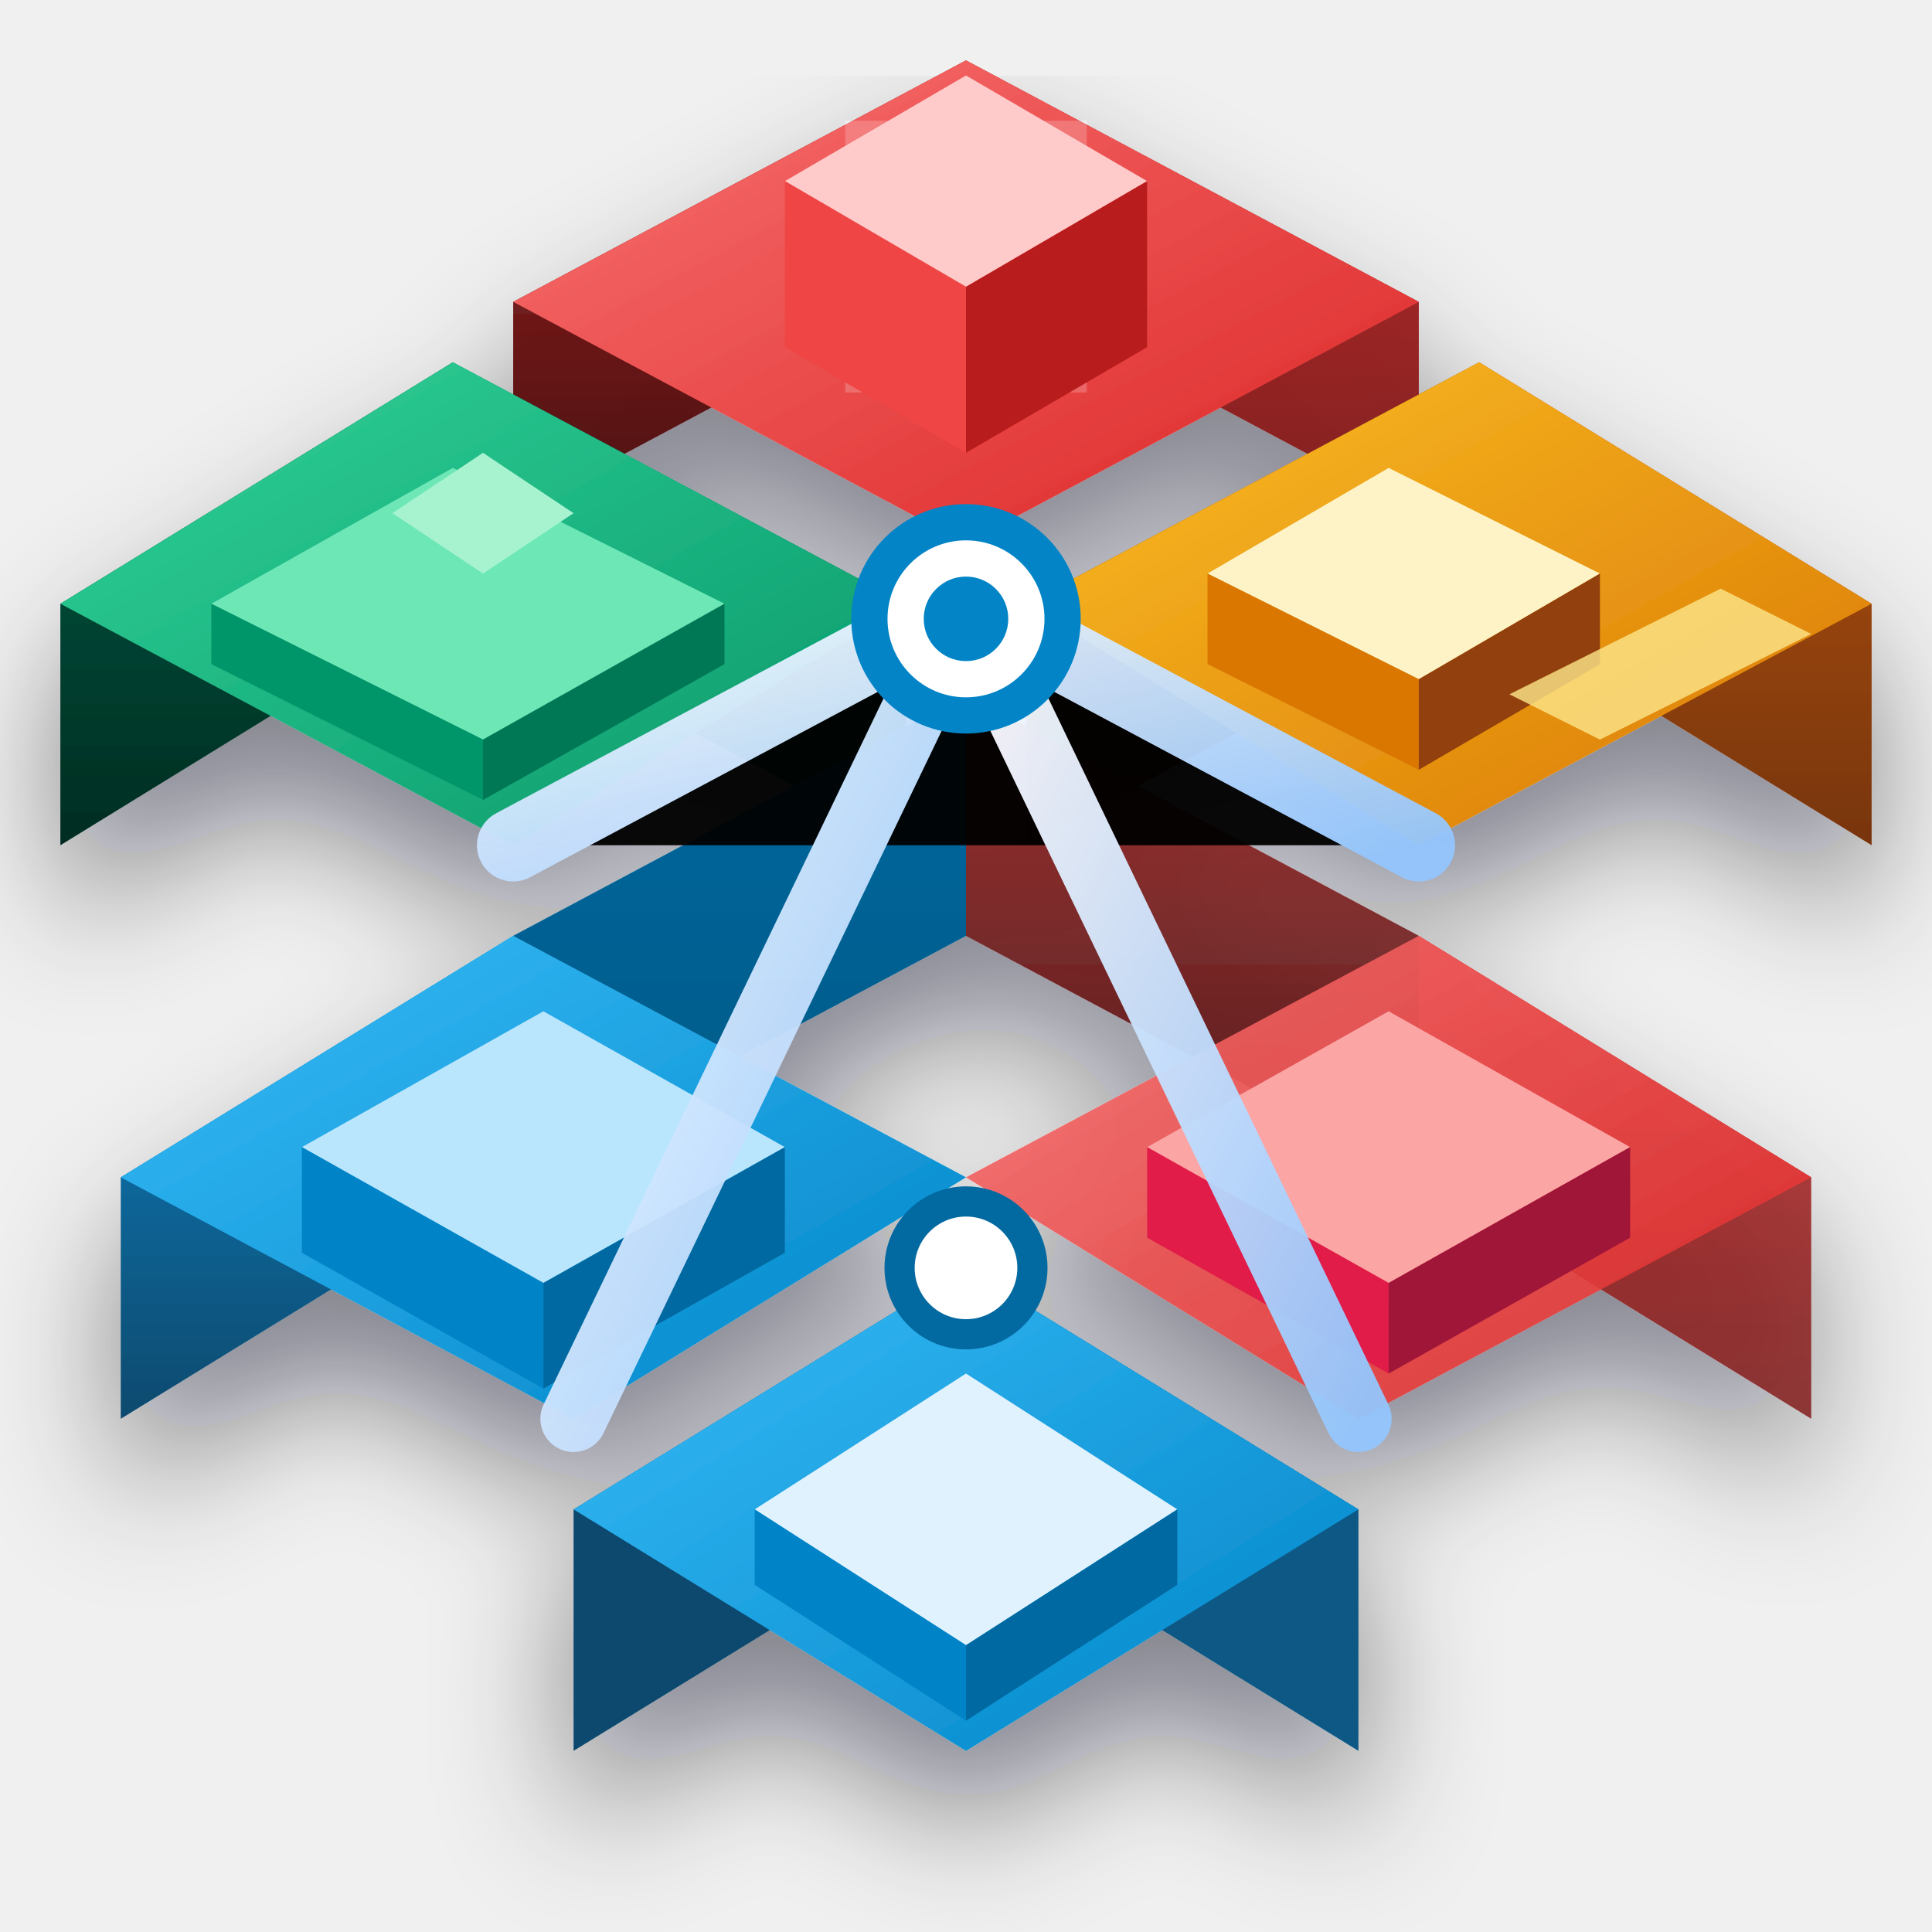
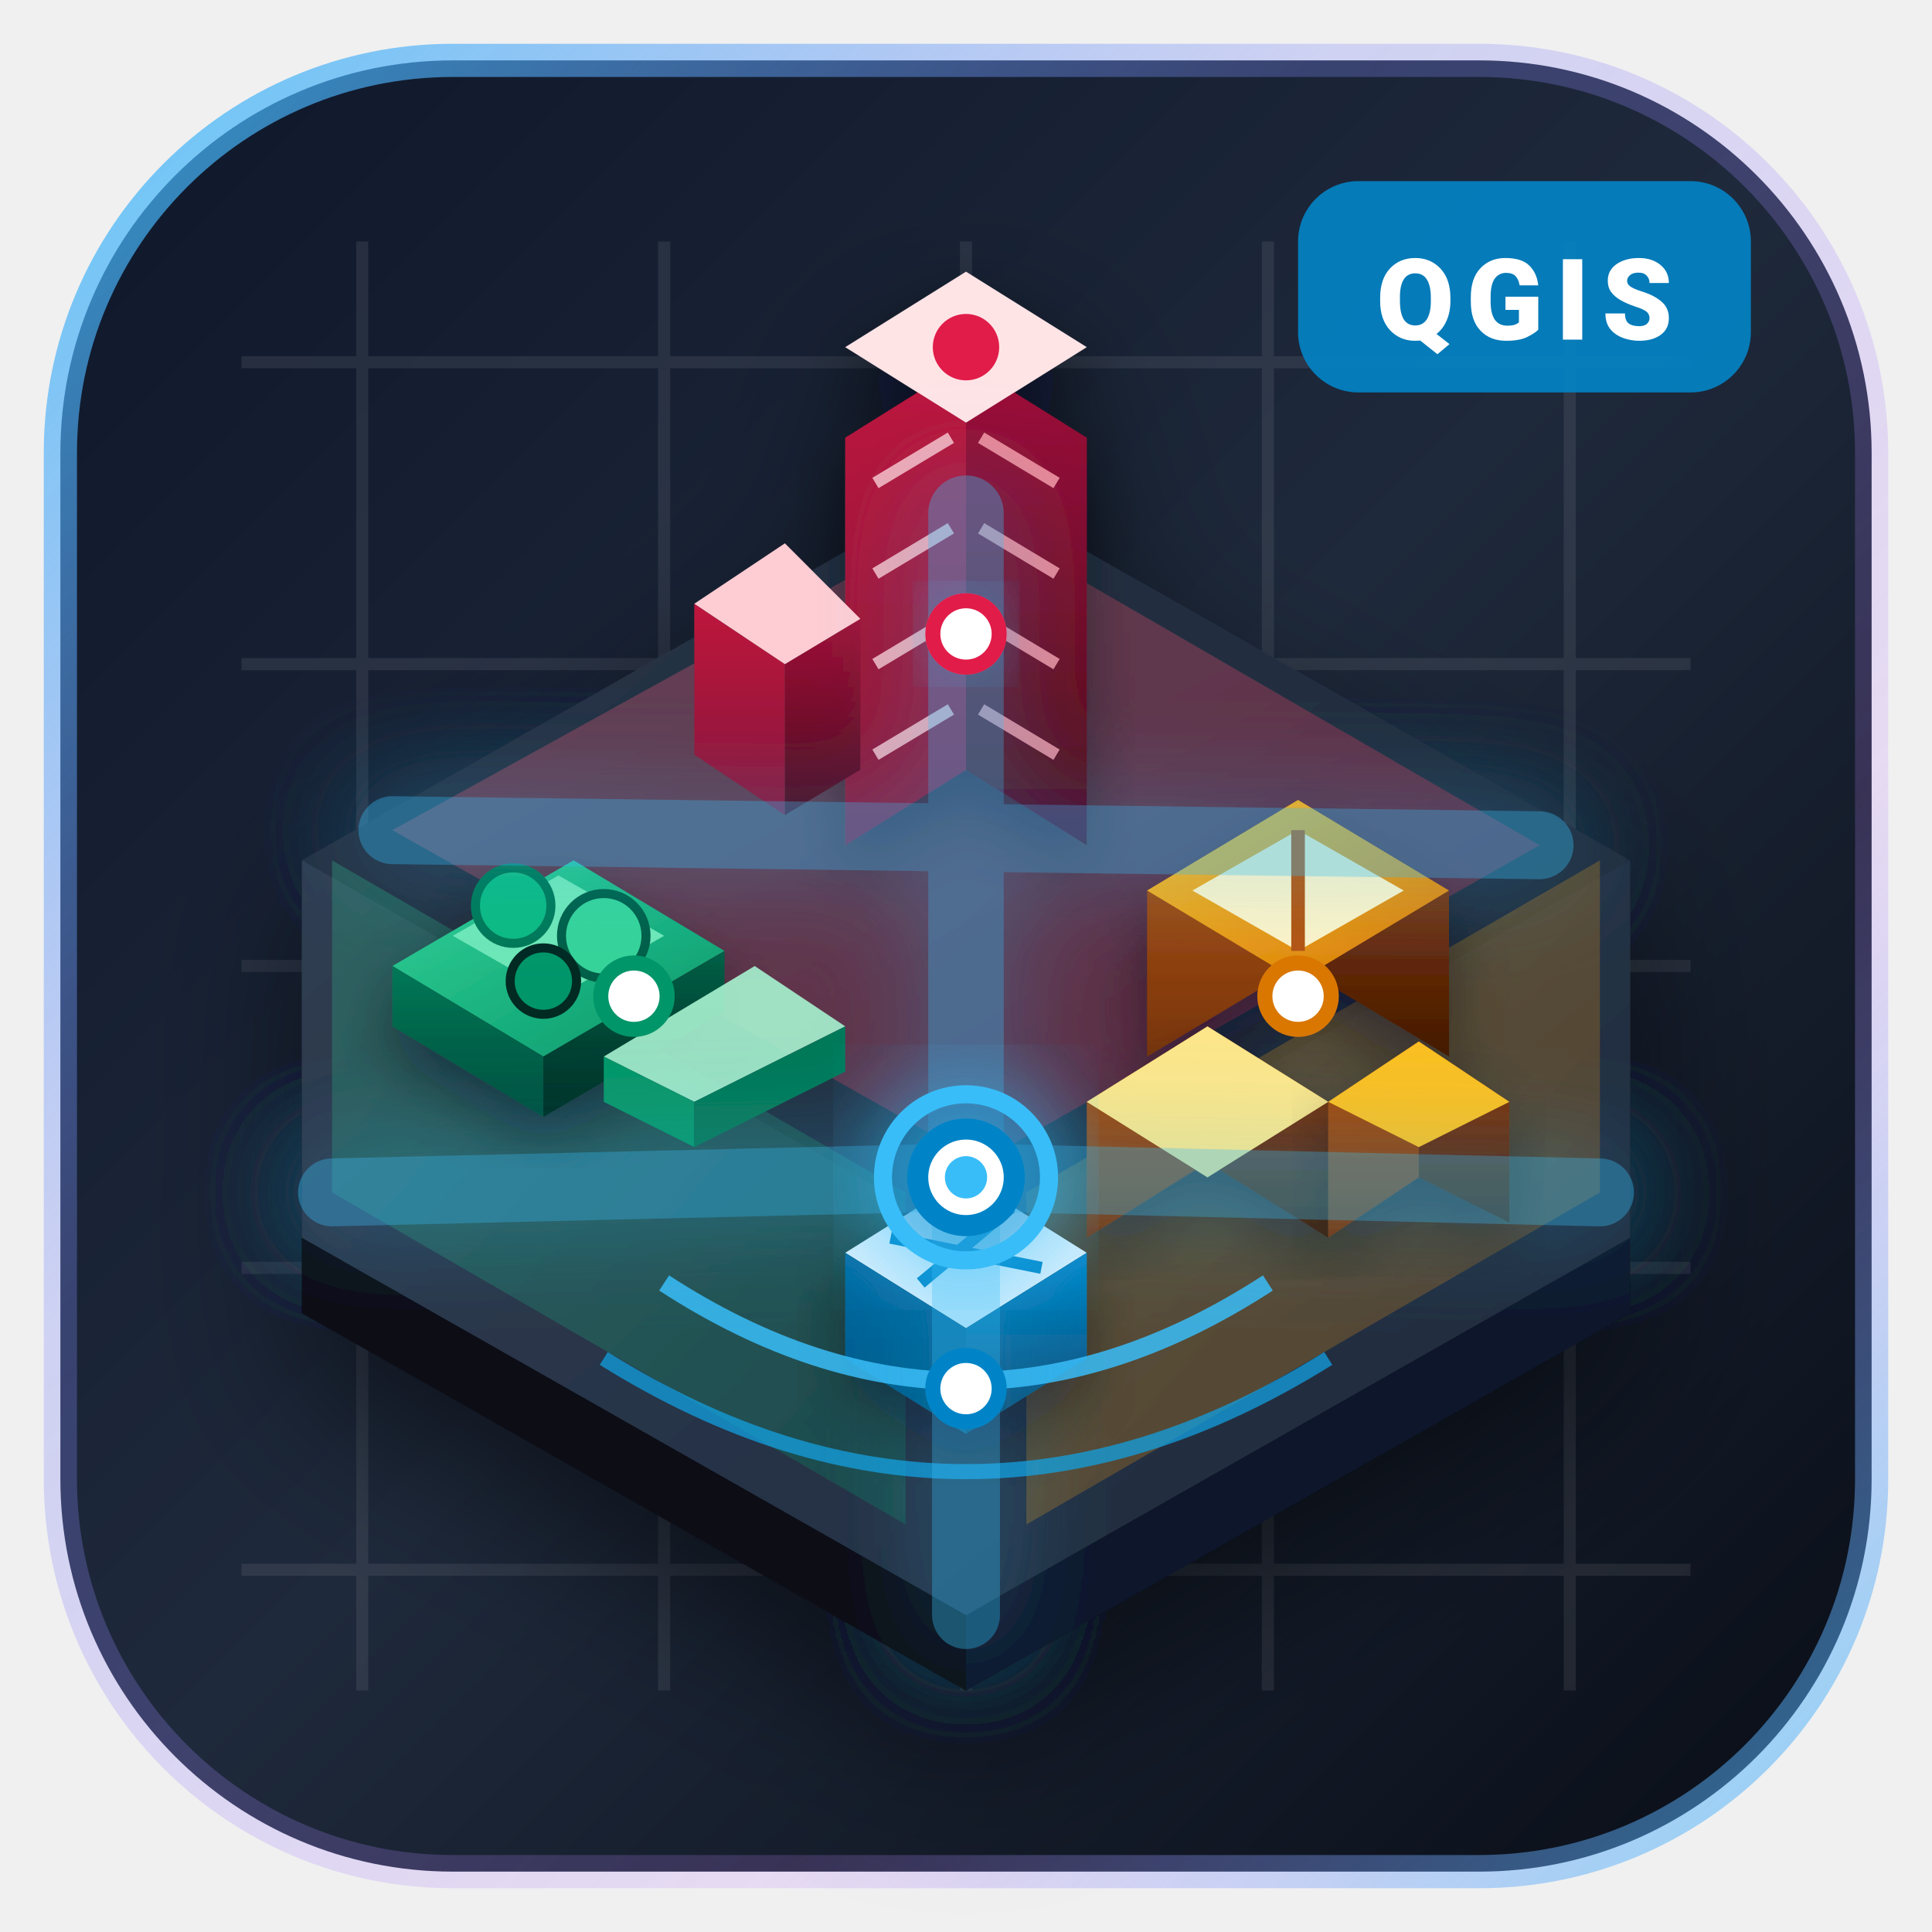
- <svg xmlns="http://www.w3.org/2000/svg" viewBox="0 0 64 64" width="64" height="64">
+ <svg xmlns="http://www.w3.org/2000/svg" viewBox="0 0 128 128" width="128" height="128">
  <defs>
-     <filter id="softGlow" x="-20%" y="-20%" width="140%" height="140%">
-       <feDropShadow dx="0" dy="2.5" stdDeviation="2.2" flood-color="#020617" flood-opacity="0.45" />
+     <linearGradient id="bgGrad" x1="0%" y1="0%" x2="100%" y2="100%">
+       <stop offset="0%" stop-color="#0f172a" />
+       <stop offset="50%" stop-color="#1e293b" />
+       <stop offset="100%" stop-color="#090d16" />
+     </linearGradient>
+     <linearGradient id="rimGrad" x1="0%" y1="0%" x2="100%" y2="100%">
+       <stop offset="0%" stop-color="#38bdf8" stop-opacity="0.8" />
+       <stop offset="35%" stop-color="#818cf8" stop-opacity="0.3" />
+       <stop offset="70%" stop-color="#c084fc" stop-opacity="0.2" />
+       <stop offset="100%" stop-color="#38bdf8" stop-opacity="0.6" />
+     </linearGradient>
+     <filter id="shadowFilter" x="-20%" y="-20%" width="140%" height="140%">
+       <feDropShadow dx="0" dy="4" stdDeviation="5" flood-color="#000000" flood-opacity="0.5" />
+     </filter>
+     <filter id="glowFilter" x="-30%" y="-30%" width="160%" height="160%">
+       <feDropShadow dx="0" dy="0" stdDeviation="3.5" flood-color="#38bdf8" flood-opacity="0.75" />
+     </filter>
+     <filter id="buildingShadow" x="-20%" y="-20%" width="140%" height="140%">
+       <feDropShadow dx="0" dy="2" stdDeviation="2" flood-color="#020617" flood-opacity="0.4" />
    </filter>
    <linearGradient id="comTop" x1="0%" y1="0%" x2="100%" y2="100%">
-       <stop offset="0%" stop-color="#f87171" />
-       <stop offset="100%" stop-color="#dc2626" />
-     </linearGradient>
-     <linearGradient id="comSide1" x1="0%" y1="0%" x2="0%" y2="100%">
-       <stop offset="0%" stop-color="#b91c1c" />
-       <stop offset="100%" stop-color="#7f1d1d" />
-     </linearGradient>
-     <linearGradient id="comSide2" x1="0%" y1="0%" x2="0%" y2="100%">
-       <stop offset="0%" stop-color="#991b1b" />
-       <stop offset="100%" stop-color="#450a0a" />
+       <stop offset="0%" stop-color="#fb7185" />
+       <stop offset="100%" stop-color="#e11d48" />
+     </linearGradient>
+     <linearGradient id="comLeft" x1="0%" y1="0%" x2="0%" y2="100%">
+       <stop offset="0%" stop-color="#be123c" />
+       <stop offset="100%" stop-color="#881337" />
+     </linearGradient>
+     <linearGradient id="comRight" x1="0%" y1="0%" x2="0%" y2="100%">
+       <stop offset="0%" stop-color="#9f1239" />
+       <stop offset="100%" stop-color="#4c0519" />
    </linearGradient>
    <linearGradient id="resTop" x1="0%" y1="0%" x2="100%" y2="100%">
      <stop offset="0%" stop-color="#fbbf24" />
      <stop offset="100%" stop-color="#d97706" />
    </linearGradient>
-     <linearGradient id="resSide1" x1="0%" y1="0%" x2="0%" y2="100%">
+     <linearGradient id="resLeft" x1="0%" y1="0%" x2="0%" y2="100%">
      <stop offset="0%" stop-color="#b45309" />
      <stop offset="100%" stop-color="#78350f" />
    </linearGradient>
-     <linearGradient id="resSide2" x1="0%" y1="0%" x2="0%" y2="100%">
+     <linearGradient id="resRight" x1="0%" y1="0%" x2="0%" y2="100%">
      <stop offset="0%" stop-color="#92400e" />
      <stop offset="100%" stop-color="#451a03" />
    </linearGradient>
    <linearGradient id="grnTop" x1="0%" y1="0%" x2="100%" y2="100%">
      <stop offset="0%" stop-color="#34d399" />
      <stop offset="100%" stop-color="#059669" />
    </linearGradient>
-     <linearGradient id="grnSide1" x1="0%" y1="0%" x2="0%" y2="100%">
+     <linearGradient id="grnLeft" x1="0%" y1="0%" x2="0%" y2="100%">
      <stop offset="0%" stop-color="#047857" />
      <stop offset="100%" stop-color="#064e3b" />
    </linearGradient>
-     <linearGradient id="grnSide2" x1="0%" y1="0%" x2="0%" y2="100%">
+     <linearGradient id="grnRight" x1="0%" y1="0%" x2="0%" y2="100%">
      <stop offset="0%" stop-color="#065f46" />
      <stop offset="100%" stop-color="#022c22" />
    </linearGradient>
    <linearGradient id="bluTop" x1="0%" y1="0%" x2="100%" y2="100%">
      <stop offset="0%" stop-color="#38bdf8" />
      <stop offset="100%" stop-color="#0284c7" />
    </linearGradient>
-     <linearGradient id="bluSide1" x1="0%" y1="0%" x2="0%" y2="100%">
+     <linearGradient id="bluLeft" x1="0%" y1="0%" x2="0%" y2="100%">
      <stop offset="0%" stop-color="#0369a1" />
      <stop offset="100%" stop-color="#075985" />
    </linearGradient>
-     <linearGradient id="bluSide2" x1="0%" y1="0%" x2="0%" y2="100%">
+     <linearGradient id="bluRight" x1="0%" y1="0%" x2="0%" y2="100%">
      <stop offset="0%" stop-color="#0284c7" />
      <stop offset="100%" stop-color="#0c4a6e" />
    </linearGradient>
-     <linearGradient id="roadGlow" x1="0%" y1="0%" x2="100%" y2="100%">
+     <linearGradient id="basePlate" x1="0%" y1="0%" x2="100%" y2="100%">
+       <stop offset="0%" stop-color="#334155" />
+       <stop offset="100%" stop-color="#1e293b" />
+     </linearGradient>
+     <linearGradient id="basePlateRim" x1="0%" y1="0%" x2="0%" y2="100%">
+       <stop offset="0%" stop-color="#64748b" />
+       <stop offset="100%" stop-color="#0f172a" />
+     </linearGradient>
+     <linearGradient id="roadCore" x1="0%" y1="0%" x2="100%" y2="100%">
      <stop offset="0%" stop-color="#ffffff" />
-       <stop offset="100%" stop-color="#93c5fd" />
+       <stop offset="50%" stop-color="#f8fafc" />
+       <stop offset="100%" stop-color="#e2e8f0" />
    </linearGradient>
  </defs>
-   <g filter="url(#softGlow)">
-     <polygon points="32,2 47,10 47,17 32,9" fill="url(#comSide1)" opacity="0.95" />
-     <polygon points="32,2 17,10 17,17 32,9" fill="url(#comSide2)" opacity="0.95" />
-     <polygon points="17,10 32,2 47,10 32,18" fill="url(#comTop)" />
-     <polygon points="28,4 36,4 36,13 28,13" fill="#ffffff" opacity="0.2" />
-     <polygon points="26,6 32,2.5 38,6 32,9.5" fill="#fecaca" />
-     <polygon points="26,6 32,9.5 32,15 26,11.5" fill="#ef4444" />
-     <polygon points="32,9.5 38,6 38,11.5 32,15" fill="#b91c1c" />
-     <polygon points="49,12 62,20 62,28 49,20" fill="url(#resSide1)" />
-     <polygon points="34,20 49,12 49,20 34,28" fill="url(#resSide2)" />
-     <polygon points="34,20 49,12 62,20 47,28" fill="url(#resTop)" />
-     <polygon points="40,19 46,15.5 53,19 47,22.5" fill="#fef3c7" />
-     <polygon points="40,19 47,22.5 47,25.5 40,22" fill="#d97706" />
-     <polygon points="47,22.5 53,19 53,22 47,25.5" fill="#92400e" />
-     <polygon points="50,23 57,19.5 60,21 53,24.5" fill="#fde68a" opacity="0.8" />
-     <polygon points="15,12 30,20 30,28 15,20" fill="url(#grnSide1)" />
-     <polygon points="2,20 15,12 15,20 2,28" fill="url(#grnSide2)" />
-     <polygon points="2,20 17,28 30,20 15,12" fill="url(#grnTop)" />
-     <polygon points="7,20 15,15.5 24,20 16,24.5" fill="#6ee7b7" />
-     <polygon points="7,20 16,24.5 16,26.5 7,22" fill="#059669" />
-     <polygon points="16,24.5 24,20 24,22 16,26.5" fill="#047857" />
-     <polygon points="13,17 16,15 19,17 16,19" fill="#a7f3d0" />
-     <polygon points="17,31 32,23 32,31 17,39" fill="url(#bluSide1)" />
-     <polygon points="4,39 17,31 17,39 4,47" fill="url(#bluSide2)" />
-     <polygon points="4,39 17,31 32,39 19,47" fill="url(#bluTop)" />
-     <polygon points="10,38 18,33.5 26,38 18,42.5" fill="#bae6fd" />
-     <polygon points="10,38 18,42.5 18,46 10,41.5" fill="#0284c7" />
-     <polygon points="18,42.5 26,38 26,41.5 18,46" fill="#0369a1" />
-     <polygon points="47,31 60,39 60,47 47,39" fill="url(#comSide1)" opacity="0.85" />
-     <polygon points="32,23 47,31 47,39 32,31" fill="url(#comSide2)" opacity="0.85" />
-     <polygon points="32,39 47,31 60,39 45,47" fill="url(#comTop)" opacity="0.9" />
-     <polygon points="38,38 46,33.5 54,38 46,42.5" fill="#fca5a5" />
-     <polygon points="38,38 46,42.5 46,45.5 38,41" fill="#e11d48" />
-     <polygon points="46,42.5 54,38 54,41 46,45.5" fill="#9f1239" />
-     <polygon points="32,42 45,50 45,58 32,50" fill="#075985" />
-     <polygon points="19,50 32,42 32,50 19,58" fill="#0c4a6e" />
-     <polygon points="19,50 32,42 45,50 32,58" fill="url(#bluTop)" />
-     <polygon points="25,50 32,45.5 39,50 32,54.5" fill="#e0f2fe" />
-     <polygon points="25,50 32,54.5 32,57 25,52.5" fill="#0284c7" />
-     <polygon points="32,54.5 39,50 39,52.5 32,57" fill="#0369a1" />
+   <rect x="4" y="4" width="120" height="120" rx="26" ry="26" fill="url(#bgGrad)" />
+   <rect x="4" y="4" width="120" height="120" rx="26" ry="26" fill="none" stroke="url(#rimGrad)" stroke-width="2.2" />
+   <g opacity="0.08" stroke="#ffffff" stroke-width="0.8">
+     <line x1="24" y1="16" x2="24" y2="112" />
+     <line x1="44" y1="16" x2="44" y2="112" />
+     <line x1="64" y1="16" x2="64" y2="112" />
+     <line x1="84" y1="16" x2="84" y2="112" />
+     <line x1="104" y1="16" x2="104" y2="112" />
+     <line x1="16" y1="24" x2="112" y2="24" />
+     <line x1="16" y1="44" x2="112" y2="44" />
+     <line x1="16" y1="64" x2="112" y2="64" />
+     <line x1="16" y1="84" x2="112" y2="84" />
+     <line x1="16" y1="104" x2="112" y2="104" />
  </g>
-   <g stroke="url(#roadGlow)" stroke-linecap="round" stroke-linejoin="round" opacity="0.95">
-     <path d="M 32 18 L 32 42" stroke-width="2.6" />
-     <path d="M 17 28 L 32 20 L 47 28" stroke-width="2.4" />
-     <path d="M 32 20 L 19 47" stroke-width="2.2" />
-     <path d="M 32 20 L 45 47" stroke-width="2.2" />
-     <path d="M 32 42 L 32 58" stroke-width="2.0" />
+   <g transform="translate(0, 4)" filter="url(#shadowFilter)">
+     <polygon points="64,103 108,78 108,83 64,108" fill="#0f172a" />
+     <polygon points="64,103 20,78 20,83 64,108" fill="#090d16" />
+     <polygon points="64,28 108,53 108,78 64,103 20,78 20,53" fill="url(#basePlate)" />
+     <polygon points="64,28 108,53 64,78 20,53" fill="#1e293b" opacity="0.6" />
+     <g id="zone-commercial">
+       <polygon points="64,30 102,52 65,73 26,51" fill="url(#comTop)" opacity="0.3" />
+       <g filter="url(#buildingShadow)">
+         <polygon points="64,20 72,25 72,52 64,47" fill="url(#comRight)" />
+         <polygon points="56,25 64,20 64,47 56,52" fill="url(#comLeft)" />
+         <polygon points="64,14 72,19 64,24 56,19" fill="#ffe4e6" />
+         <circle cx="64" cy="19" r="2.2" fill="#e11d48" />
+         <line x1="58" y1="28" x2="63" y2="25" stroke="#fecdd3" stroke-width="0.8" opacity="0.8" />
+         <line x1="58" y1="34" x2="63" y2="31" stroke="#fecdd3" stroke-width="0.8" opacity="0.8" />
+         <line x1="58" y1="40" x2="63" y2="37" stroke="#fecdd3" stroke-width="0.8" opacity="0.8" />
+         <line x1="58" y1="46" x2="63" y2="43" stroke="#fecdd3" stroke-width="0.8" opacity="0.8" />
+         <line x1="65" y1="25" x2="70" y2="28" stroke="#fda4af" stroke-width="0.8" opacity="0.8" />
+         <line x1="65" y1="31" x2="70" y2="34" stroke="#fda4af" stroke-width="0.8" opacity="0.8" />
+         <line x1="65" y1="37" x2="70" y2="40" stroke="#fda4af" stroke-width="0.8" opacity="0.8" />
+         <line x1="65" y1="43" x2="70" y2="46" stroke="#fda4af" stroke-width="0.8" opacity="0.8" />
+       </g>
+       <g>
+         <polygon points="46,36 52,40 52,50 46,46" fill="url(#comLeft)" />
+         <polygon points="52,40 57,37 57,47 52,50" fill="url(#comRight)" />
+         <polygon points="46,36 52,32 57,37 52,40" fill="#fecdd3" />
+       </g>
+     </g>
+     <g id="zone-residential">
+       <polygon points="68,75 106,53 106,75 68,97" fill="url(#resTop)" opacity="0.25" />
+       <g filter="url(#buildingShadow)">
+         <polygon points="76,55 86,49 86,60 76,66" fill="url(#resLeft)" />
+         <polygon points="86,49 96,55 96,66 86,60" fill="url(#resRight)" />
+         <polygon points="76,55 86,49 96,55 86,61" fill="url(#resTop)" />
+         <polygon points="79,55 86,51 93,55 86,59" fill="#fef3c7" />
+         <line x1="86" y1="51" x2="86" y2="59" stroke="#b45309" stroke-width="0.9" />
+       </g>
+       <g filter="url(#buildingShadow)">
+         <polygon points="72,69 80,64 80,73 72,78" fill="url(#resLeft)" />
+         <polygon points="80,64 88,69 88,78 80,73" fill="url(#resRight)" />
+         <polygon points="72,69 80,64 88,69 80,74" fill="#fde68a" />
+       </g>
+       <g filter="url(#buildingShadow)">
+         <polygon points="88,69 94,65 94,74 88,78" fill="url(#resLeft)" />
+         <polygon points="94,65 100,69 100,77 94,74" fill="url(#resRight)" />
+         <polygon points="88,69 94,65 100,69 94,72" fill="#fbbf24" />
+       </g>
+     </g>
+     <g id="zone-ecological">
+       <polygon points="22,53 60,75 60,97 22,75" fill="url(#grnTop)" opacity="0.25" />
+       <g filter="url(#buildingShadow)">
+         <polygon points="26,60 38,53 48,59 36,66" fill="url(#grnTop)" />
+         <polygon points="26,60 36,66 36,70 26,64" fill="url(#grnLeft)" />
+         <polygon points="36,66 48,59 48,63 36,70" fill="url(#grnRight)" />
+         <polygon points="30,58 37,54 44,58 37,62" fill="#6ee7b7" />
+         <circle cx="34" cy="56" r="2.5" fill="#10b981" stroke="#047857" stroke-width="0.6" />
+         <circle cx="40" cy="58" r="2.8" fill="#34d399" stroke="#065f46" stroke-width="0.6" />
+         <circle cx="36" cy="61" r="2.2" fill="#059669" stroke="#022c22" stroke-width="0.6" />
+       </g>
+       <polygon points="40,66 50,60 56,64 46,69" fill="#a7f3d0" opacity="0.9" />
+       <polygon points="40,66 46,69 46,72 40,69" fill="#059669" />
+       <polygon points="46,69 56,64 56,67 46,72" fill="#047857" />
+     </g>
+     <g id="zone-innovation">
+       <g filter="url(#buildingShadow)">
+         <polygon points="56,79 64,74 72,79 64,84" fill="#e0f2fe" />
+         <polygon points="56,79 64,84 64,91 56,86" fill="url(#bluLeft)" />
+         <polygon points="64,84 72,79 72,86 64,91" fill="url(#bluRight)" />
+         <line x1="59" y1="78" x2="69" y2="80" stroke="#0284c7" stroke-width="0.8" />
+         <line x1="61" y1="81" x2="67" y2="76" stroke="#0284c7" stroke-width="0.8" />
+       </g>
+       <path d="M 44,81 Q 64,94 84,81" fill="none" stroke="#38bdf8" stroke-width="1.2" opacity="0.85" />
+       <path d="M 40,86 Q 64,101 88,86" fill="none" stroke="#0ea5e9" stroke-width="1.0" opacity="0.7" />
+     </g>
+     <g id="road-network">
+       <g stroke="#38bdf8" stroke-linecap="round" stroke-linejoin="round" opacity="0.4" filter="url(#glowFilter)">
+         <line x1="64" y1="30" x2="64" y2="74" stroke-width="5.0" />
+         <line x1="26" y1="51" x2="102" y2="52" stroke-width="4.5" />
+         <line x1="22" y1="75" x2="64" y2="74" stroke-width="4.5" />
+         <line x1="64" y1="74" x2="106" y2="75" stroke-width="4.5" />
+         <line x1="64" y1="74" x2="64" y2="103" stroke-width="4.5" />
+       </g>
+       <g stroke="url(#roadCore)" stroke-linecap="round" stroke-linejoin="round">
+         <line x1="64" y1="32" x2="64" y2="74" stroke-width="2.8" />
+         <line x1="30" y1="52" x2="98" y2="52" stroke-width="2.6" />
+         <line x1="28" y1="74" x2="64" y2="74" stroke-width="2.6" />
+         <line x1="64" y1="74" x2="100" y2="74" stroke-width="2.6" />
+         <line x1="64" y1="74" x2="64" y2="99" stroke-width="2.6" />
+       </g>
+     </g>
+     <g id="decision-nexus" filter="url(#glowFilter)">
+       <circle cx="64" cy="74" r="5.5" fill="#0284c7" fill-opacity="0.3" stroke="#38bdf8" stroke-width="1.2" />
+       <circle cx="64" cy="74" r="3.2" fill="#ffffff" stroke="#0284c7" stroke-width="1.4" />
+       <circle cx="64" cy="74" r="1.4" fill="#38bdf8" />
+     </g>
+     <circle cx="64" cy="38" r="2.2" fill="#ffffff" stroke="#e11d48" stroke-width="1.0" filter="url(#glowFilter)" />
+     <circle cx="86" cy="62" r="2.2" fill="#ffffff" stroke="#d97706" stroke-width="1.0" />
+     <circle cx="42" cy="62" r="2.2" fill="#ffffff" stroke="#059669" stroke-width="1.0" />
+     <circle cx="64" cy="88" r="2.2" fill="#ffffff" stroke="#0284c7" stroke-width="1.0" />
  </g>
-   <circle cx="32" cy="20.5" r="3.2" fill="#ffffff" stroke="#0284c7" stroke-width="1.2" />
-   <circle cx="32" cy="20.5" r="1.4" fill="#0284c7" />
-   <circle cx="32" cy="42" r="2.2" fill="#ffffff" stroke="#0369a1" stroke-width="1.0" />
+   <g transform="translate(86, 12)">
+     <rect width="30" height="14" rx="4" ry="4" fill="#0284c7" opacity="0.9" />
+     <text x="15" y="10.5" fill="#ffffff" font-family="-apple-system, BlinkMacSystemFont, 'Segoe UI', Roboto, Helvetica, Arial, sans-serif" font-size="7.5" font-weight="800" text-anchor="middle" letter-spacing="0.8">QGIS</text>
+   </g>
</svg>
